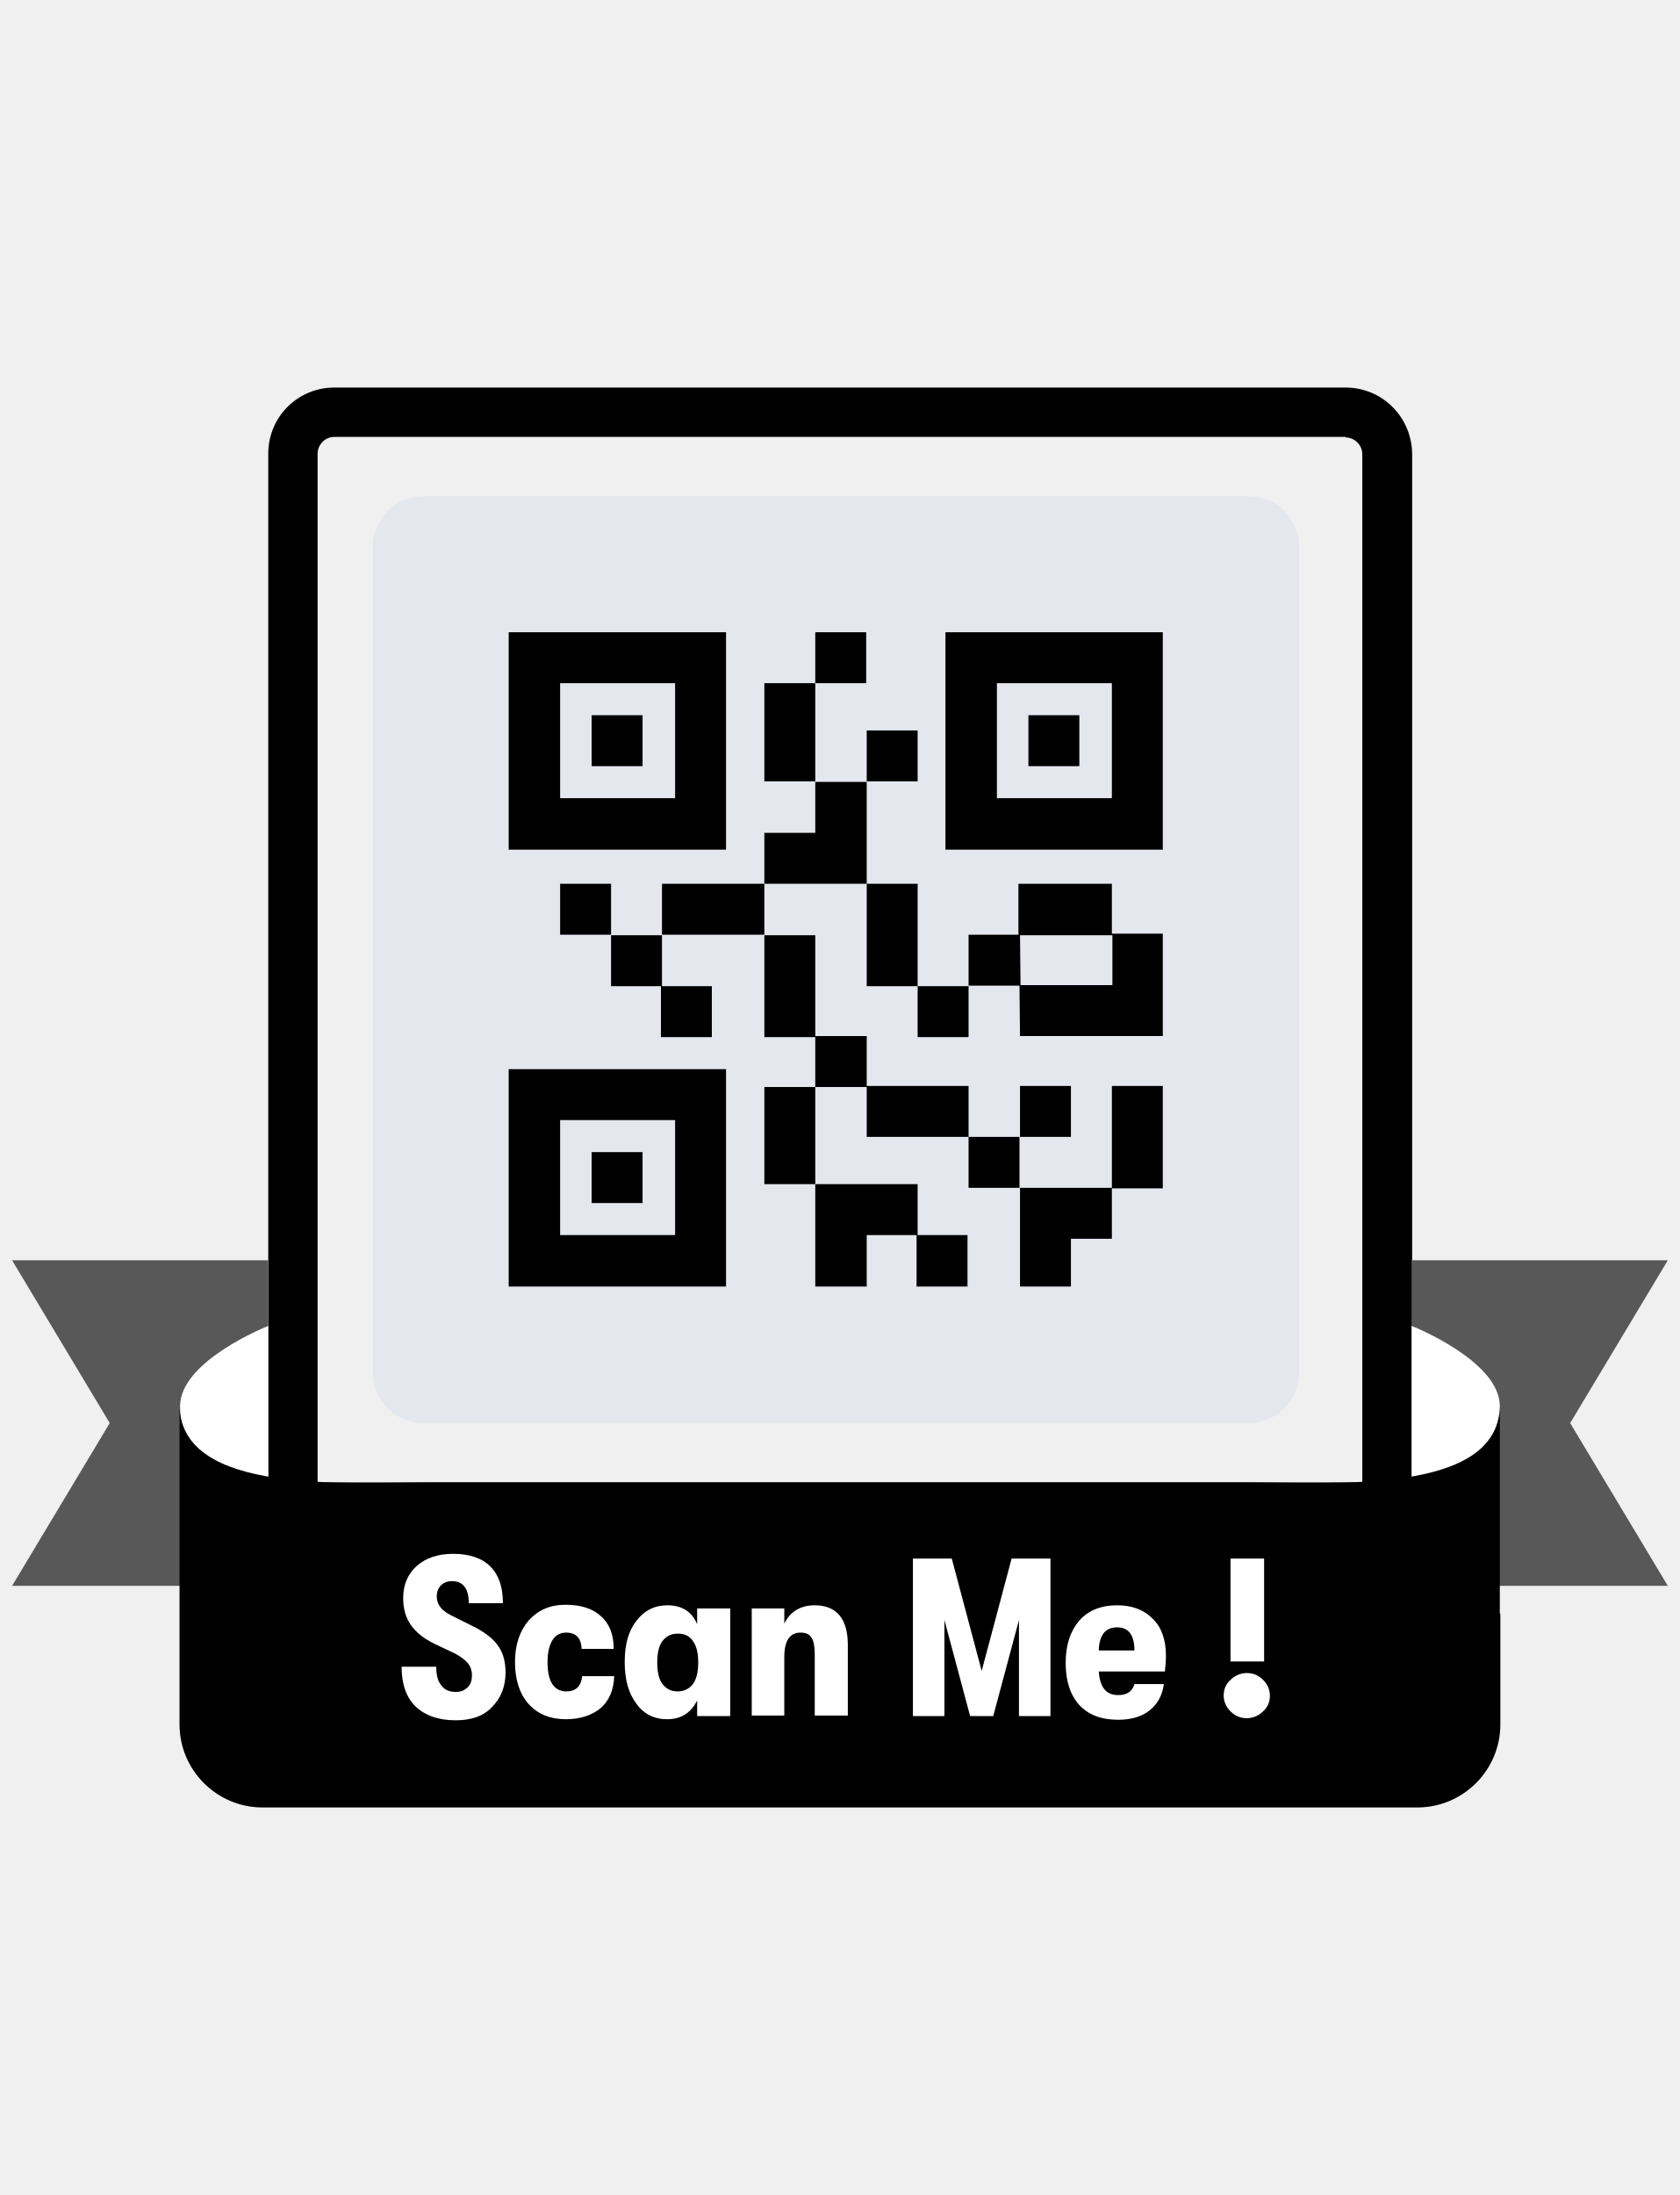
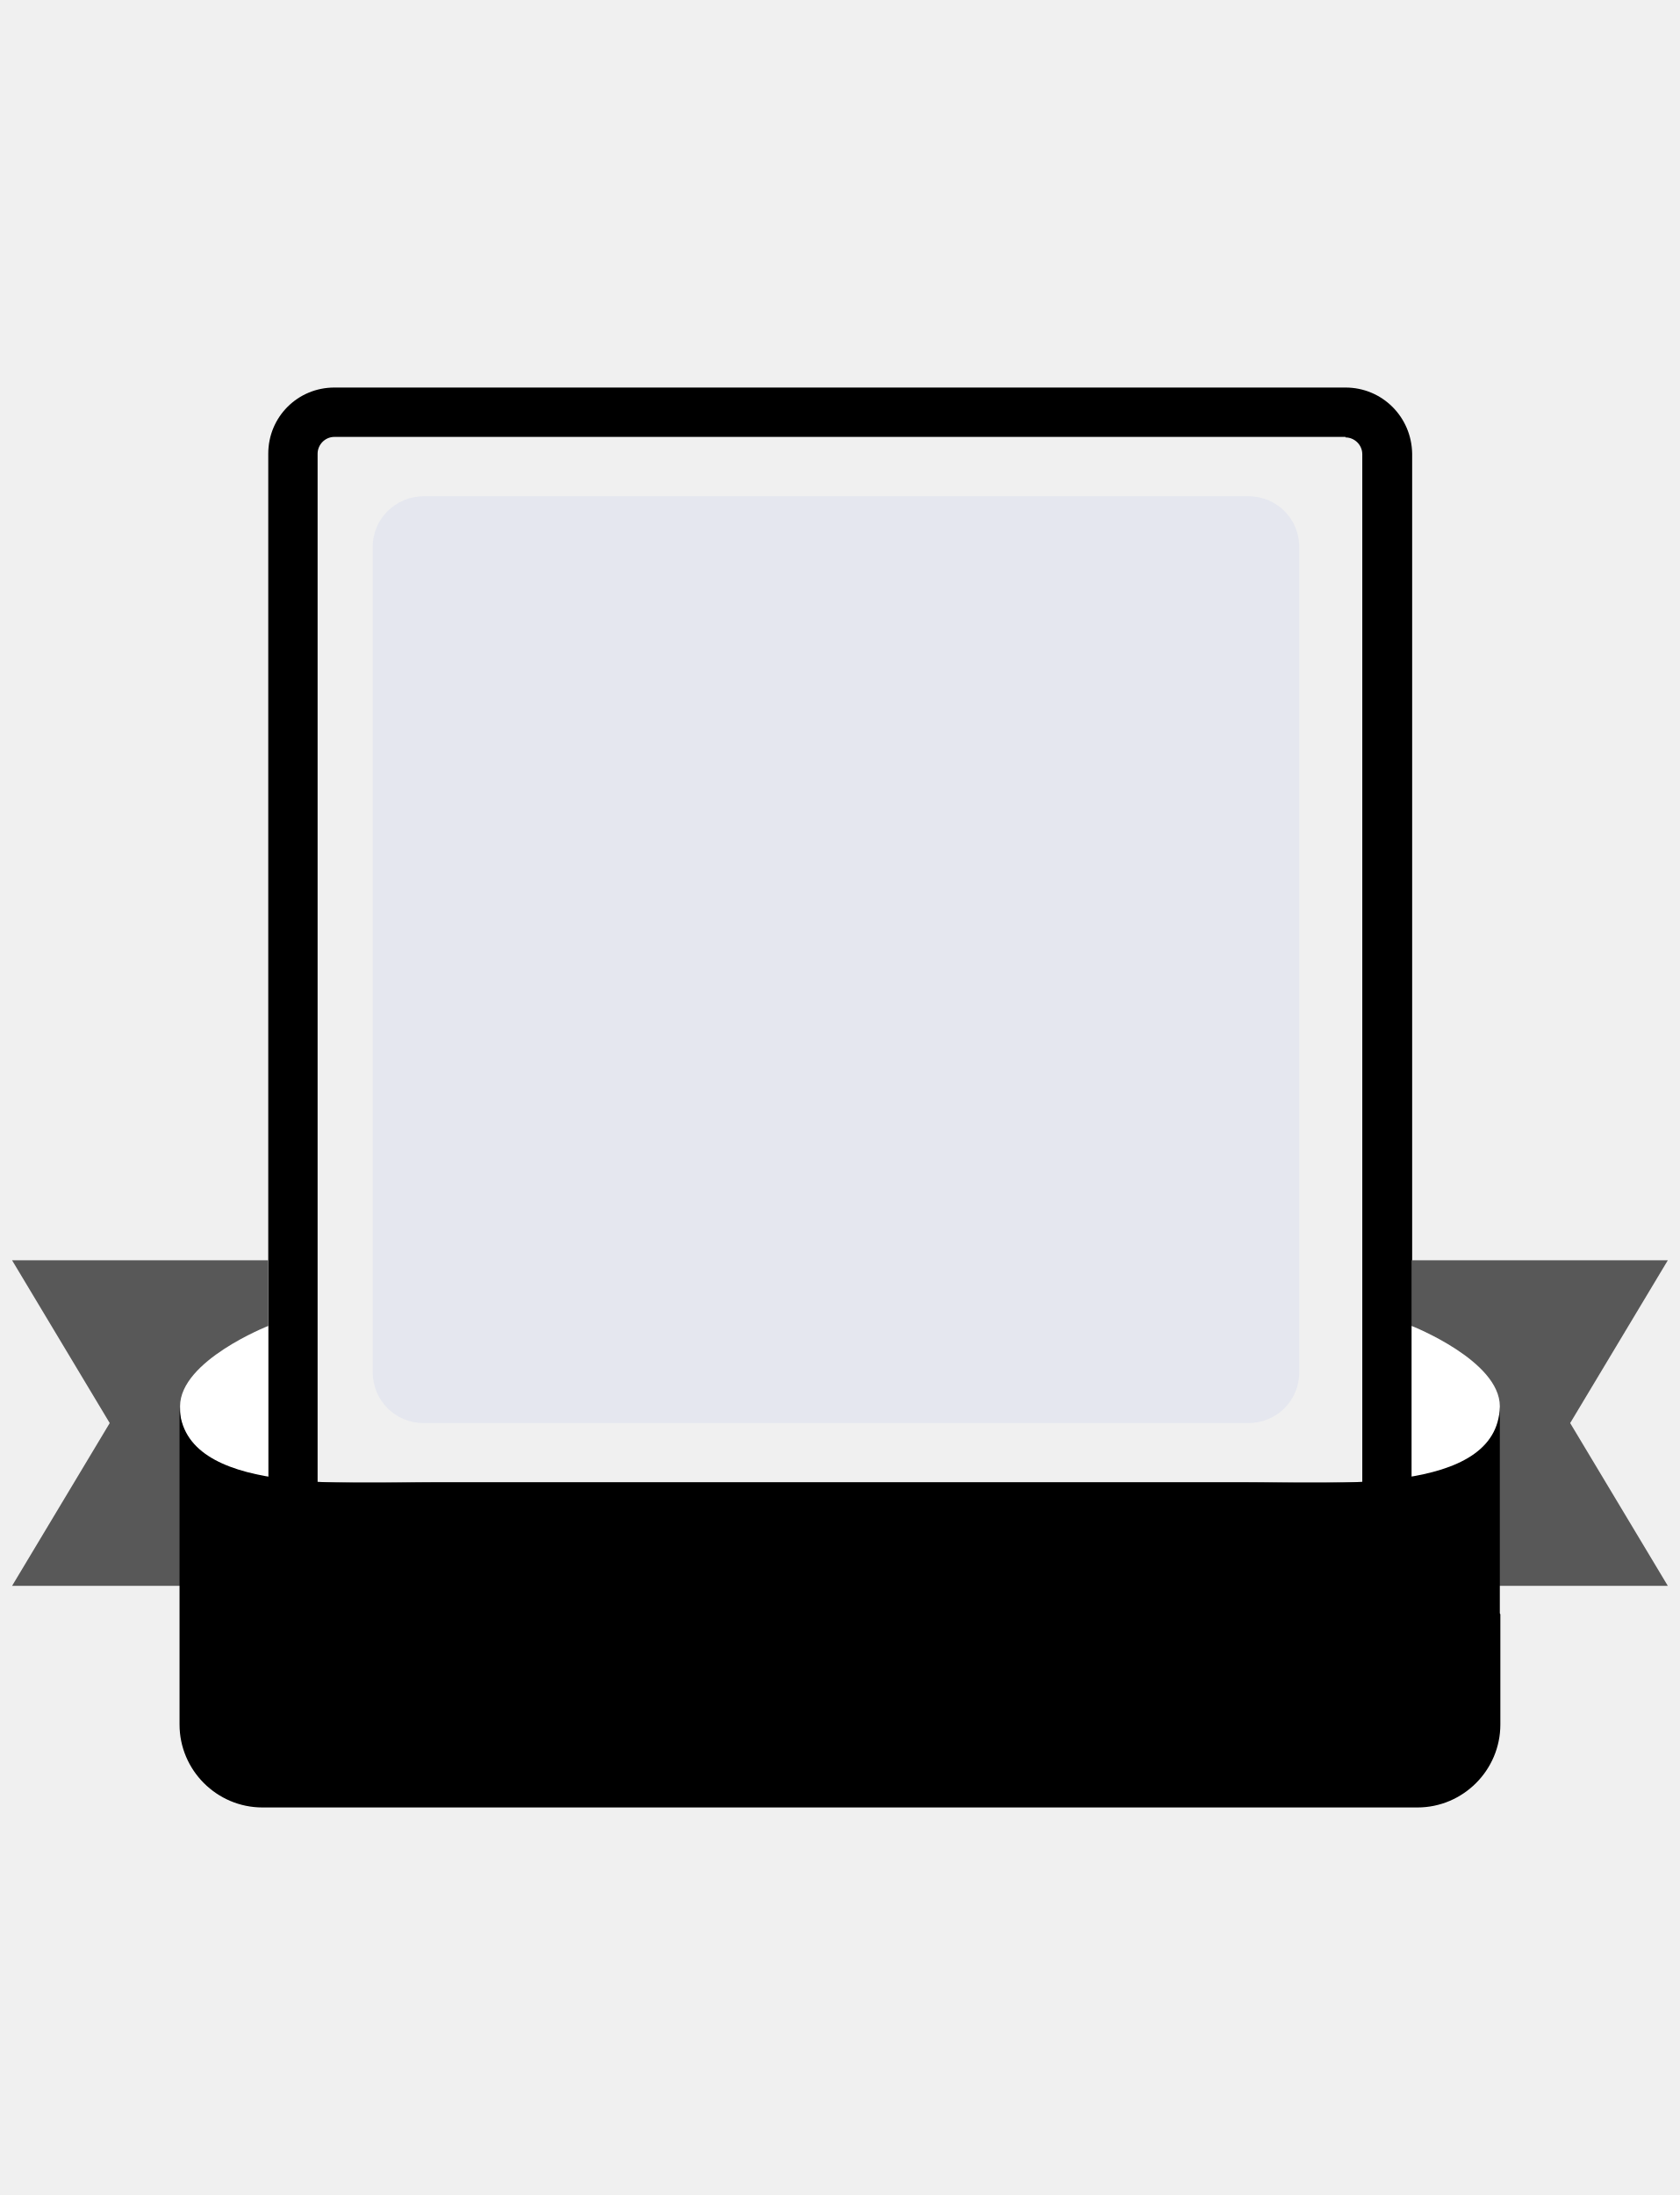
<svg xmlns="http://www.w3.org/2000/svg" version="1.1" id="TEXTO" x="0px" y="0px" viewBox="0 0 320 418" style="enable-background:new 0 0 320 418;" xml:space="preserve">
  <style type="text/css">
	.st0{fill:#585858;}
	.st1{fill:#FFFFFF;}
	.st2{fill:#E5E7EF;}
</style>
  <path d="M256.3,83.3c1.7,0,3.2,1.4,3.2,3.2v195.8h-199V86.4c0-1.7,1.4-3.2,3.2-3.2H256.3 M256.3,73.8H63.7c-7,0-12.6,5.6-12.6,12.6  v205.3h217.9V86.4C268.9,79.4,263.3,73.8,256.3,73.8L256.3,73.8z" />
  <polygon class="st0" points="51.1,302 2.3,302 20.9,271 2.3,240 51.1,240 " />
  <path class="st1" d="M51.1,285v-32.5c0,0-16.8,6.6-16.8,15.3C34.3,285,51.1,285,51.1,285L51.1,285z" />
  <polygon class="st0" points="268.9,302 317.7,302 299.1,271 317.7,240 268.9,240 " />
  <path class="st1" d="M268.9,285v-32.5c0,0,16.8,6.6,16.8,15.3C285.7,285,268.9,285,268.9,285L268.9,285z" />
  <g>
    <path d="M34.3,267.9v-0.9C34.3,267.2,34.3,267.6,34.3,267.9z" />
    <path d="M34.3,266.9L34.3,266.9C34.3,266.9,34.3,266.9,34.3,266.9L34.3,266.9z" />
    <path d="M285.7,266.9v0.9C285.7,267.6,285.7,267.2,285.7,266.9z" />
    <path d="M285.7,307.1v-39.2c-0.5,16.8-31.6,14.4-48.7,14.4H82.9c-17.1,0-48.1,2.4-48.7-14.4v39.2c0,0.1,0,0.2,0,0.3v21   c0,8.7,7.1,15.8,15.8,15.8H270c8.7,0,15.8-7.1,15.8-15.8v-21C285.7,307.3,285.7,307.2,285.7,307.1L285.7,307.1z" />
  </g>
  <g>
    <path class="st2" d="M80.7,94.5h157.1c5.4,0,9.7,4.3,9.7,9.7v157.1c0,5.4-4.3,9.7-9.7,9.7H80.7c-5.4,0-9.7-4.3-9.7-9.7V104.1   C71,98.8,75.4,94.5,80.7,94.5z" />
-     <path d="M138.3,120.4H96.9v41.4h41.4V120.4L138.3,120.4z M128.6,152h-21.9v-21.9h21.9V152z" />
-     <rect x="112.7" y="136.2" width="9.7" height="9.7" />
-     <path d="M221.5,120.4h-41.4v41.4h41.4V120.4z M211.8,152h-21.9v-21.9h21.9V152z" />
-     <rect x="195.9" y="136.2" width="9.7" height="9.7" />
-     <path d="M138.3,203.6H96.9V245h41.4V203.6L138.3,203.6z M128.6,235.2h-21.9v-21.9h21.9V235.2z" />
-     <rect x="112.7" y="219.4" width="9.7" height="9.7" />
-     <rect x="106.7" y="168.3" width="9.7" height="9.7" />
-     <polygon points="125.9,187.8 125.9,197.5 135.6,197.5 135.6,187.8 126.1,187.8 126.1,178.1 116.4,178.1 116.4,187.8  " />
-     <rect x="165.1" y="139.1" width="9.7" height="9.7" />
-     <rect x="145.6" y="130.1" width="9.7" height="18.7" />
-     <rect x="155.3" y="120.4" width="9.7" height="9.7" />
-     <polygon points="165.1,148.9 155.3,148.9 155.3,158.6 145.6,158.6 145.6,168.3 165.1,168.3  " />
-     <polygon points="155.3,197.5 155.3,207 165.1,207 165.1,216.5 184.5,216.5 184.5,206.8 165.1,206.8 165.1,197.3 155.3,197.3    155.3,178.1 145.6,178.1 145.6,197.5  " />
-     <rect x="165.1" y="168.3" width="9.7" height="19.5" />
-     <path d="M194.3,197.3h27.2v-19.5h-9.7v-9.5h-17.8v9.7h-9.5v9.7h9.7L194.3,197.3L194.3,197.3L194.3,197.3z M194.3,178.1h17.6v9.5   h-17.5L194.3,178.1L194.3,178.1z" />
-     <rect x="211.8" y="206.8" width="9.7" height="19.5" />
-     <rect x="174.8" y="187.8" width="9.7" height="9.7" />
-     <rect x="184.5" y="216.5" width="9.7" height="9.7" />
-     <rect x="194.3" y="206.8" width="9.7" height="9.7" />
-     <polygon points="204,245 204,235.9 211.8,235.9 211.8,226.2 194.3,226.2 194.3,245  " />
-     <rect x="145.6" y="207" width="9.7" height="18.5" />
-     <polygon points="165.1,245 165.1,235.2 174.6,235.2 174.6,245 184.3,245 184.3,235.2 174.8,235.2 174.8,225.5 155.3,225.5    155.3,245  " />
-     <rect x="126.1" y="168.3" width="19.5" height="9.7" />
  </g>
  <g>
-     <path class="st1" d="M86.8,327.6c-3.3,0-5.8-0.9-7.6-2.6s-2.7-4.3-2.7-7.6h6.6c0,1.6,0.3,2.8,1,3.6c0.6,0.8,1.5,1.2,2.7,1.2   c1,0,1.7-0.3,2.3-0.9c0.6-0.6,0.8-1.3,0.8-2.3c0-0.9-0.3-1.7-0.8-2.3c-0.5-0.6-1.3-1.2-2.4-1.8l-3.8-1.8c-2.1-1-3.6-2.2-4.6-3.6   s-1.5-3.1-1.5-5.2c0-2.5,0.9-4.6,2.6-6.1s4-2.3,6.9-2.3c3.1,0,5.5,0.8,7.1,2.4c1.6,1.6,2.4,3.9,2.4,7h-6.5c0-2.8-1.1-4.2-3.2-4.2   c-0.9,0-1.6,0.3-2.1,0.8s-0.8,1.2-0.8,2.1s0.3,1.6,0.8,2.2s1.4,1.2,2.7,1.8l4,2c2,1.1,3.4,2.2,4.3,3.6c0.9,1.3,1.3,3,1.3,4.9   c0,2.7-0.9,4.9-2.6,6.6C92.1,326.8,89.8,327.6,86.8,327.6z" />
-     <path class="st1" d="M107.8,327.4c-3,0-5.4-1-7.1-2.9c-1.7-1.9-2.6-4.6-2.6-8c0-3.3,0.9-5.9,2.6-7.9c1.8-2,4.1-3,7-3   s5.2,0.7,6.8,2.2c1.6,1.4,2.4,3.5,2.4,6.2h-6.1c-0.1-2.1-1.1-3.1-3-3.1c-1.1,0-2,0.5-2.6,1.5s-0.9,2.4-0.9,4.1   c0,3.7,1.2,5.6,3.6,5.6c1.8,0,2.8-1,3-2.9h6.1c-0.1,2.7-1,4.7-2.6,6.1C112.8,326.6,110.6,327.4,107.8,327.4z" />
-     <path class="st1" d="M127.1,327.4c-2.5,0-4.5-1-5.9-3c-1.5-2-2.2-4.6-2.2-7.9s0.7-5.9,2.2-7.8c1.5-2,3.5-3,5.9-3   c2.8,0,4.7,1.2,5.7,3.6v-3h6.3v20.5h-6.3v-3C131.7,326.1,129.8,327.4,127.1,327.4z M129.1,322.1c1.2,0,2.2-0.5,2.9-1.4   c0.7-1,1-2.3,1-4.1s-0.3-3.1-1-4.1s-1.6-1.4-2.9-1.4c-1.3,0-2.2,0.5-2.9,1.4s-1,2.3-1,4.1c0,1.8,0.3,3.2,1,4.1   S127.8,322.1,129.1,322.1z" />
-     <path class="st1" d="M143.2,326.8v-20.5h6.2v2.9c1.1-2.3,3.1-3.5,5.8-3.5c2,0,3.6,0.6,4.7,1.9c1.1,1.3,1.6,3.2,1.6,5.7v13.4h-6.3   V315c0-1.4-0.2-2.5-0.6-3.1c-0.4-0.7-1.1-1-2.1-1c-2.1,0-3.1,1.6-3.1,4.7v11.1h-6.2L143.2,326.8L143.2,326.8z" />
-     <path class="st1" d="M173.9,326.8v-30h7.4l5.7,21.4l5.7-21.4h7.4v30h-6v-18.3l-4.9,18.3h-4.4l-4.9-18.3v18.3H173.9z" />
-     <path class="st1" d="M222.1,315.3c0,1.1-0.1,2-0.2,3h-12.6c0.1,1.4,0.4,2.5,1,3.3s1.5,1.2,2.7,1.2c1.7,0,2.7-0.7,3.1-2.1h5.6   c-0.3,2.2-1.2,3.8-2.7,5s-3.5,1.8-6,1.8c-3.2,0-5.6-0.9-7.4-2.8c-1.7-1.9-2.6-4.5-2.6-8s0.9-6.1,2.6-8.1c1.7-1.9,4.1-2.9,7.2-2.9   c2.9,0,5.2,0.9,6.8,2.6C221.3,309.9,222.1,312.4,222.1,315.3z M209.3,314.3h6.8c0-2.9-1.1-4.4-3.3-4.4S209.4,311.3,209.3,314.3z" />
-     <path class="st1" d="M240.6,325.9c-0.8,0.8-1.9,1.3-3.1,1.3s-2.2-0.4-3.1-1.3c-0.8-0.8-1.3-1.8-1.3-3s0.4-2.2,1.3-3   c0.8-0.8,1.9-1.3,3.1-1.3s2.2,0.4,3.1,1.3c0.8,0.8,1.3,1.8,1.3,3S241.5,325.1,240.6,325.9z M234.4,316.4v-19.6h6.4v19.6H234.4z" />
-   </g>
+ </g>
</svg>
